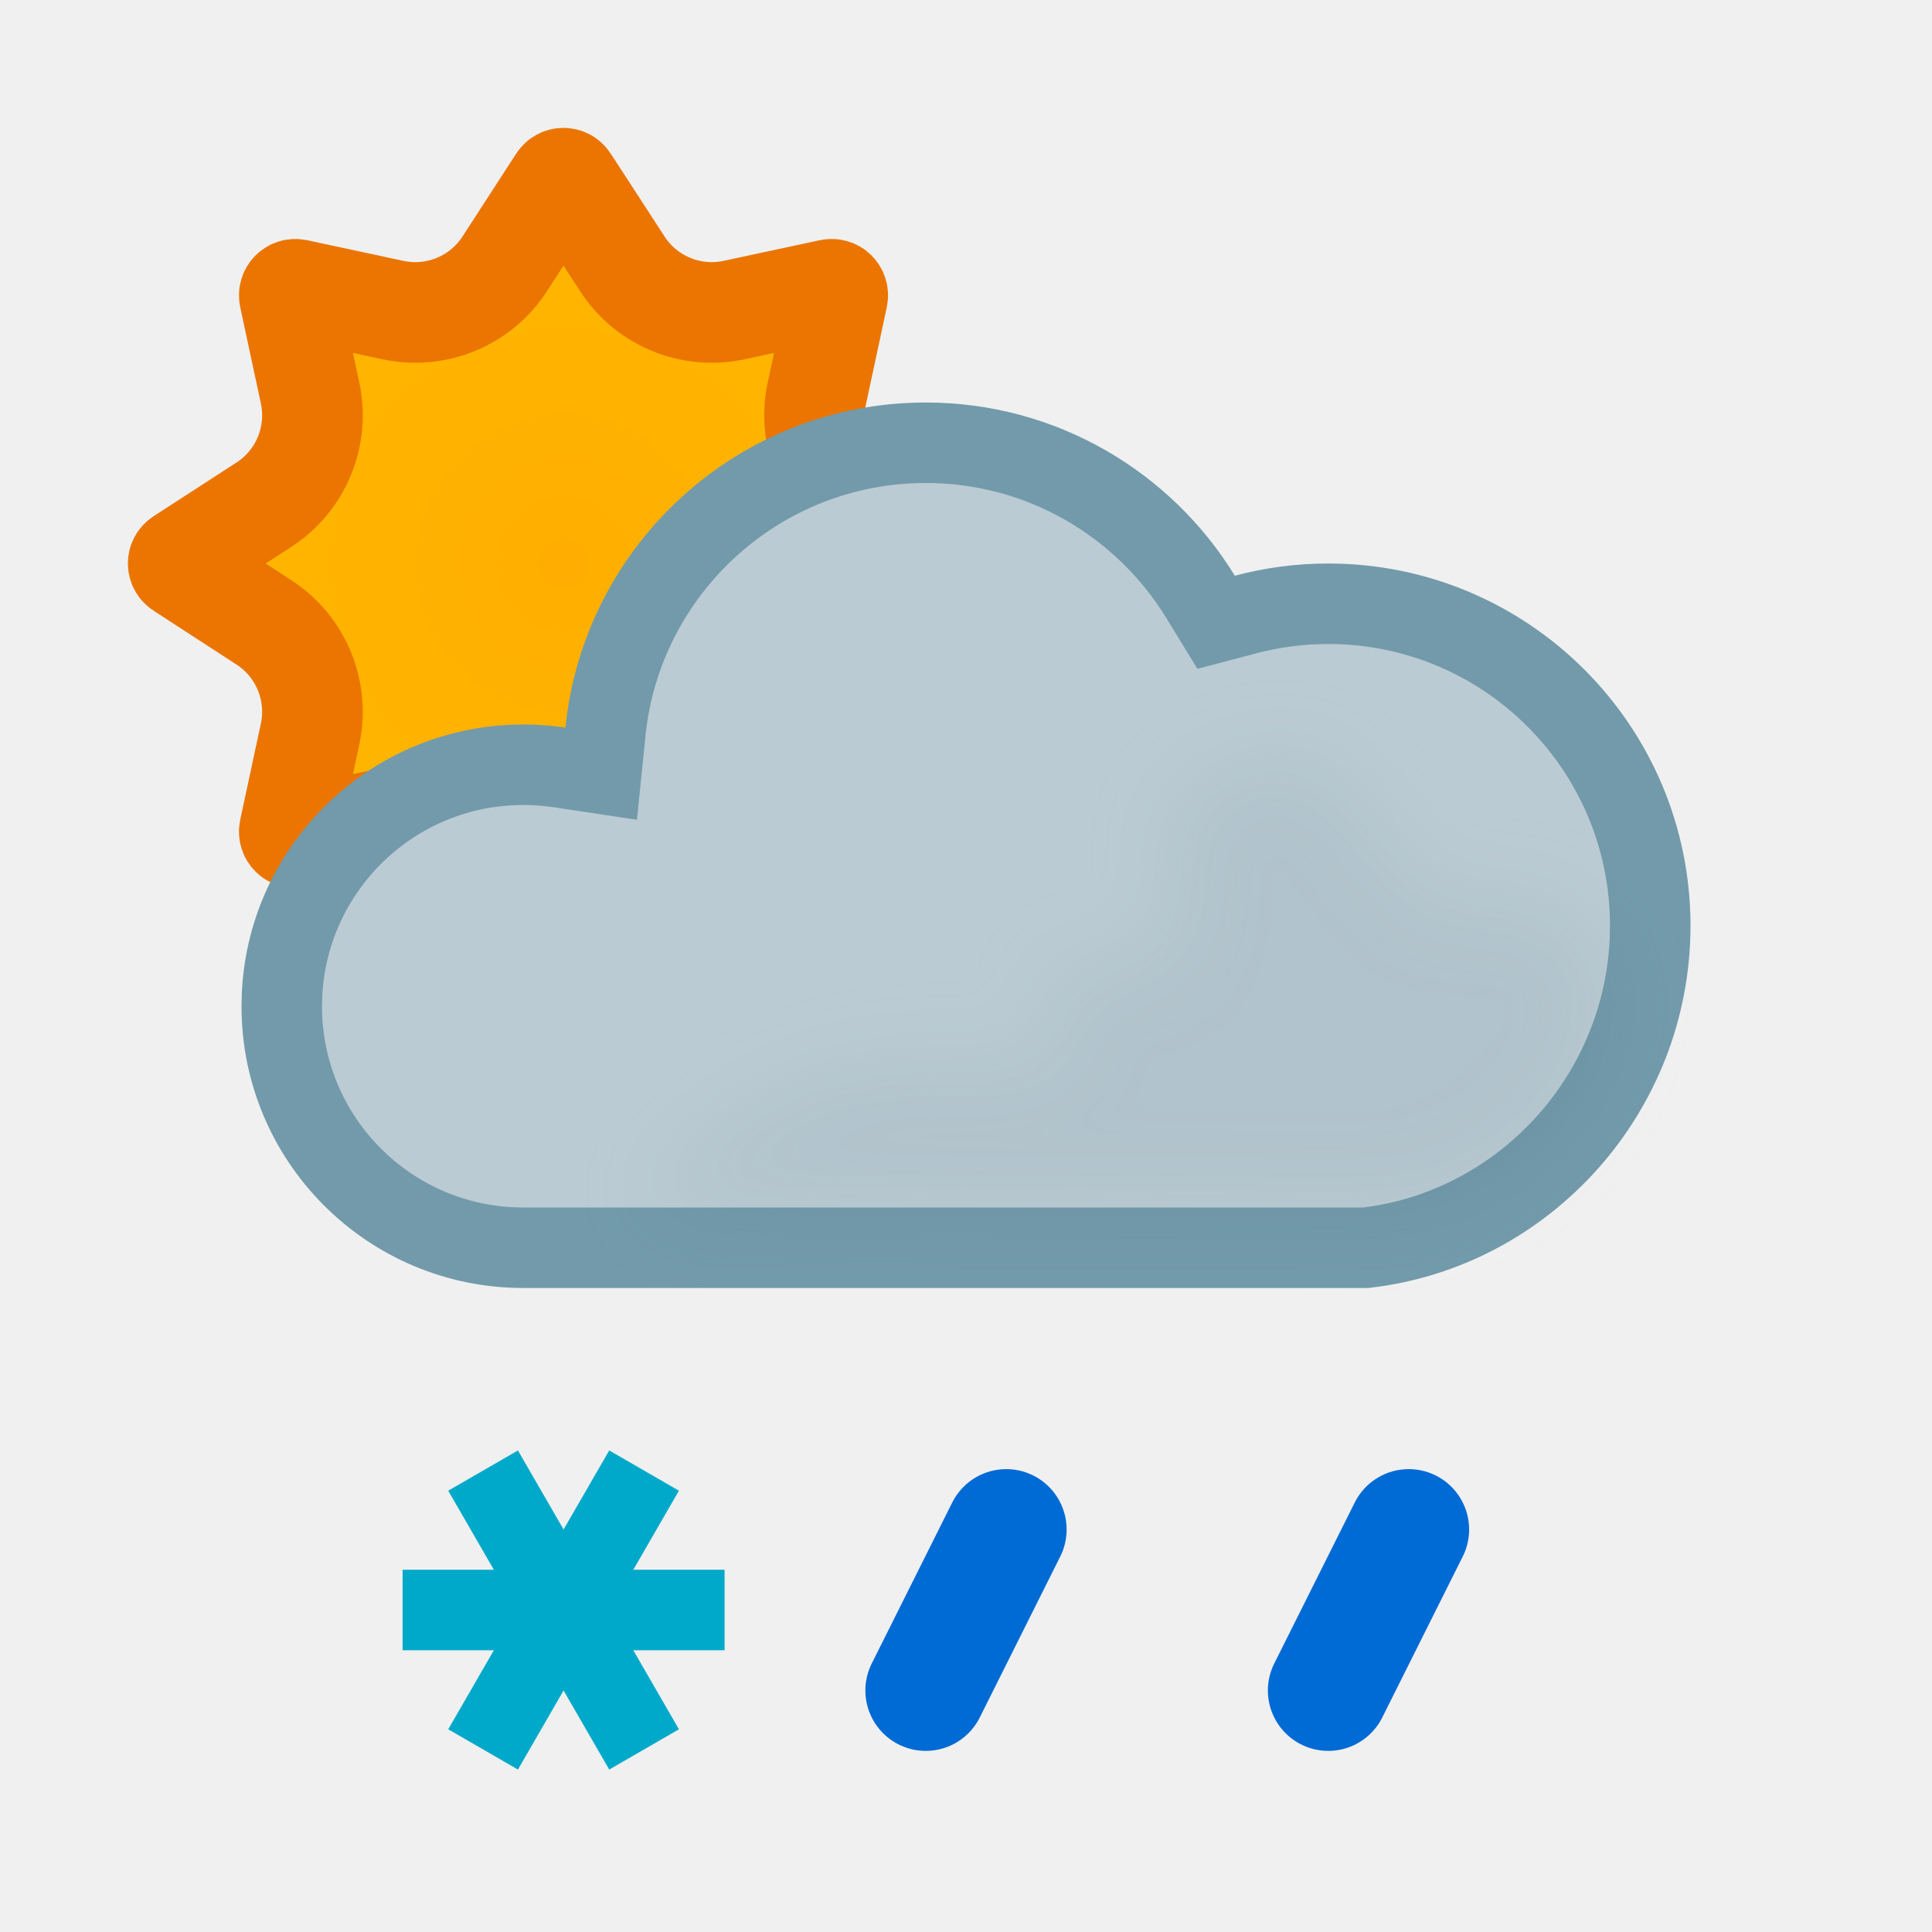
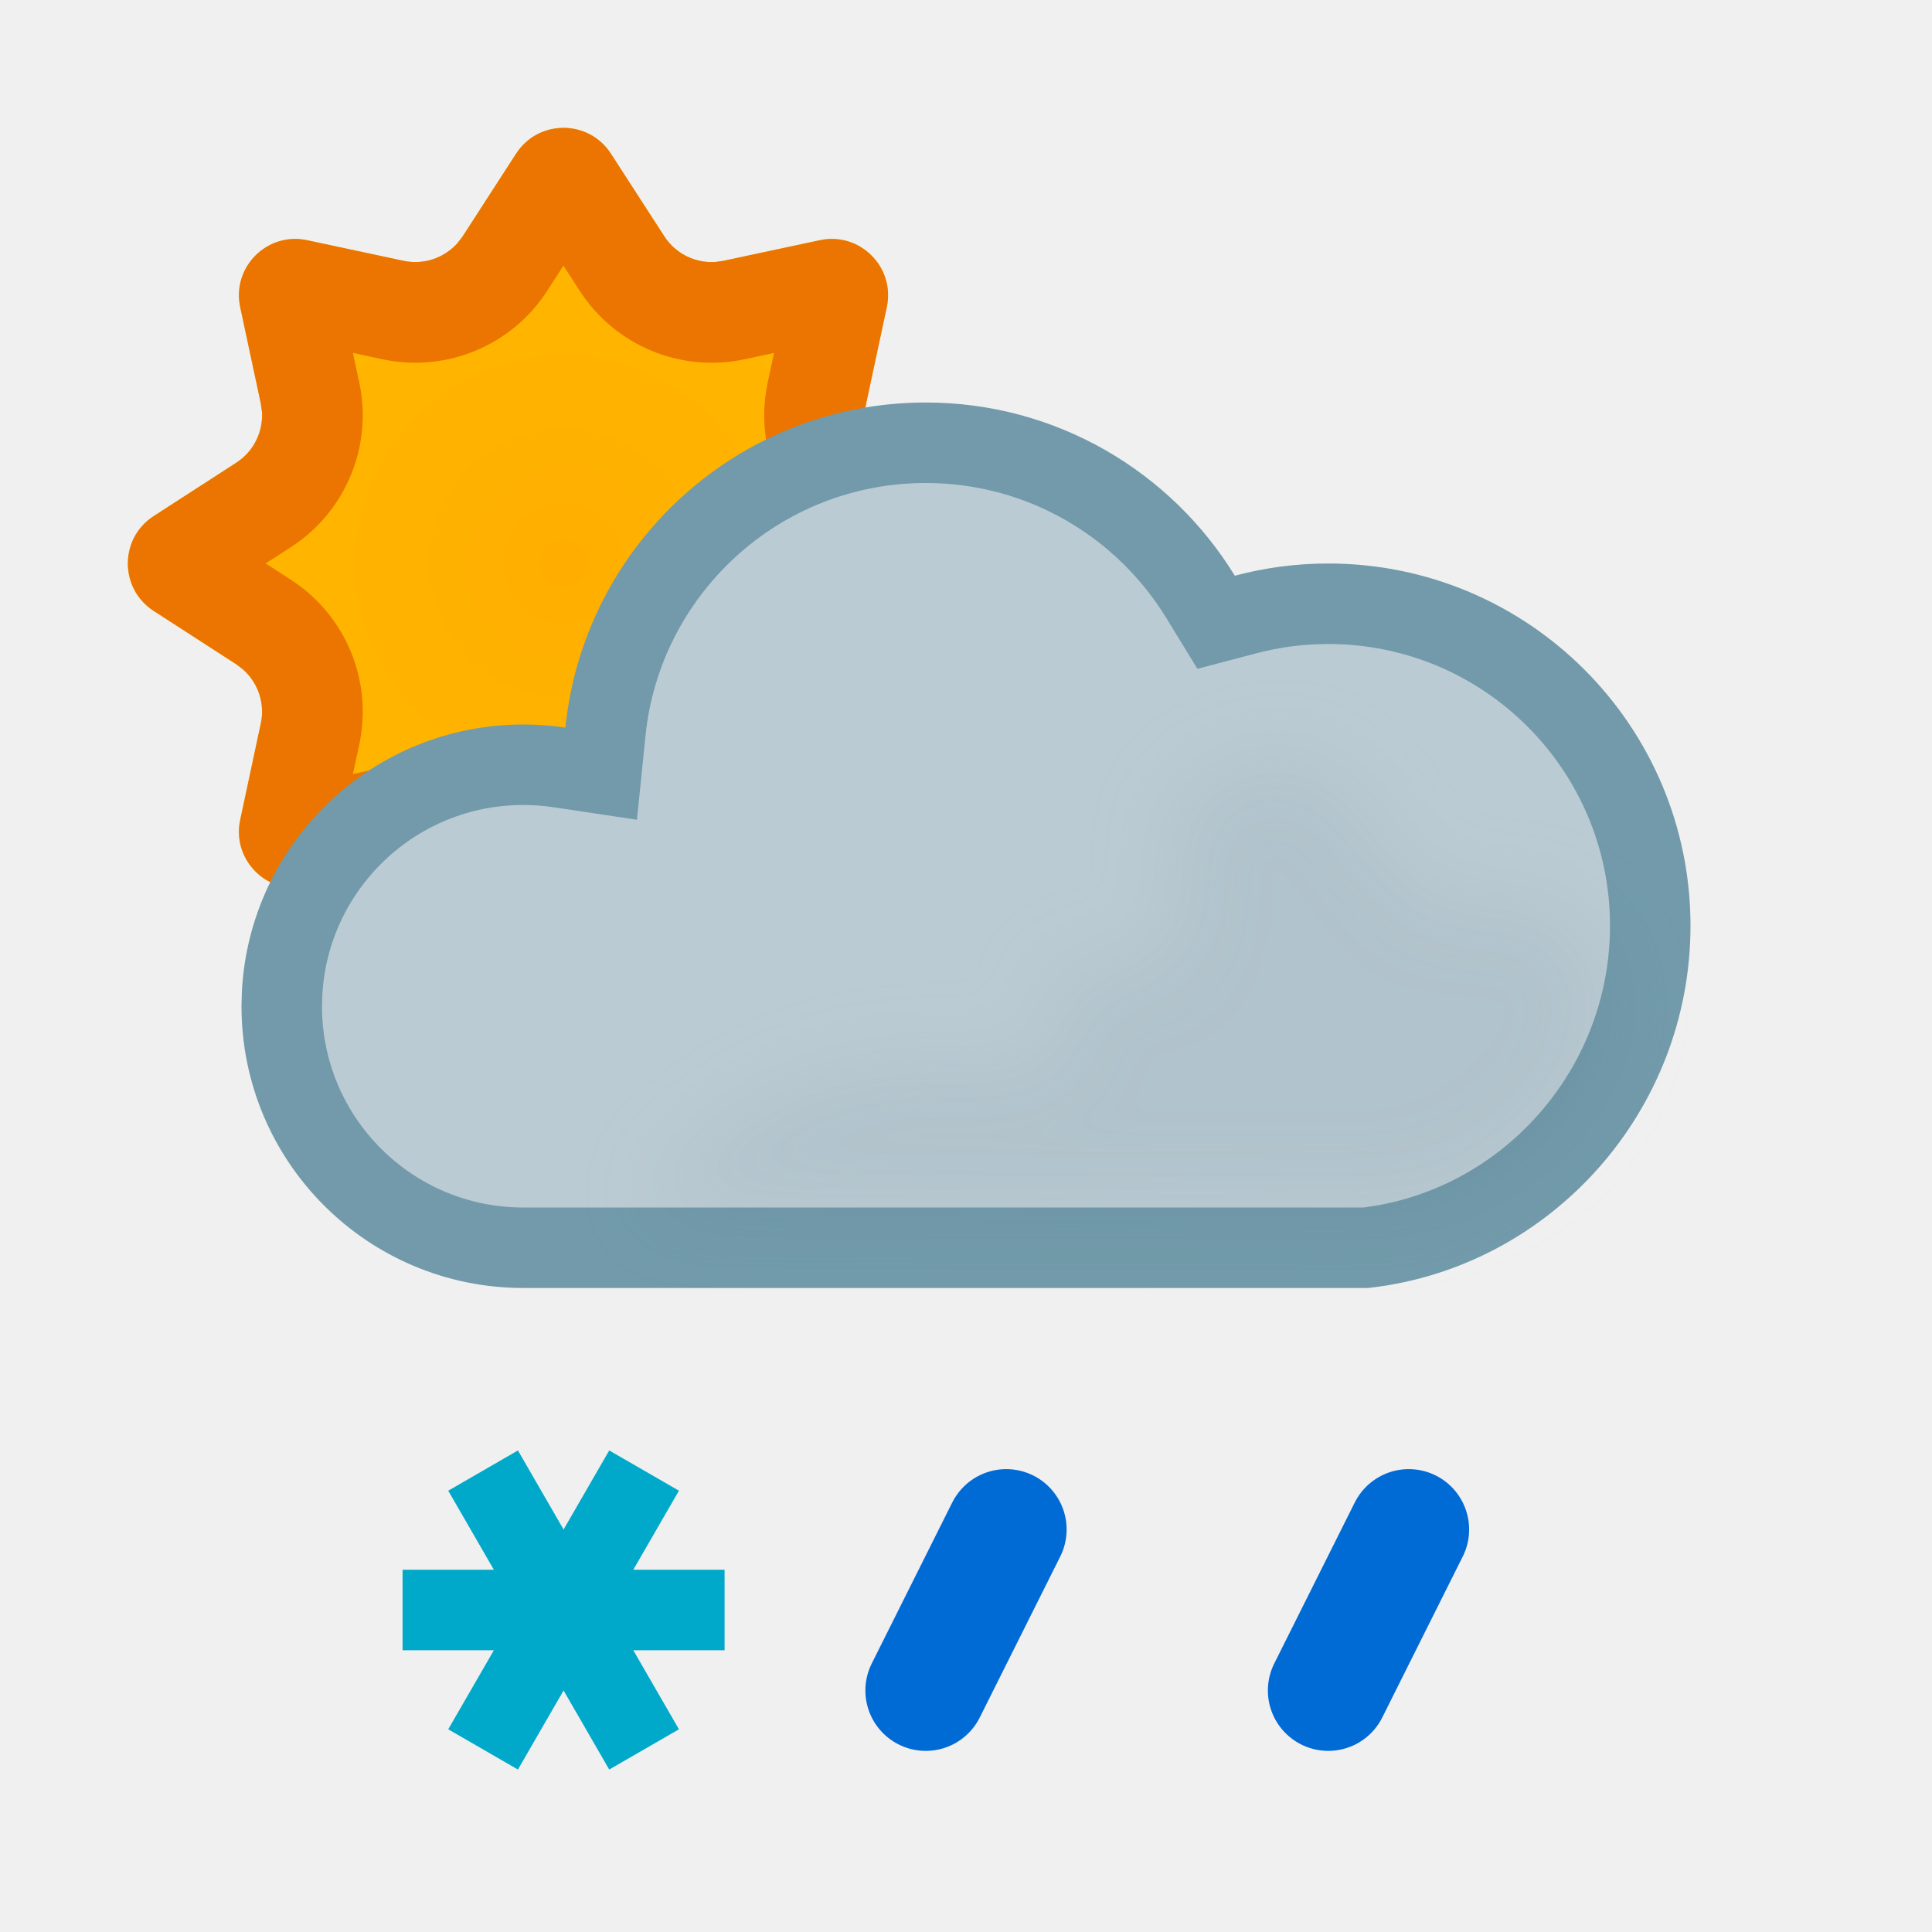
<svg xmlns="http://www.w3.org/2000/svg" width="24" height="24" viewBox="0 0 24 24" fill="none">
-   <path d="M6.937 2.248C6.966 2.202 7.033 2.202 7.062 2.248L7.729 3.275C8.027 3.737 8.58 3.967 9.118 3.852L10.315 3.595C10.369 3.583 10.417 3.631 10.405 3.685L10.148 4.882C10.033 5.42 10.262 5.973 10.724 6.271L11.752 6.937C11.798 6.966 11.798 7.033 11.752 7.062L10.724 7.729C10.262 8.027 10.033 8.58 10.148 9.118L10.405 10.315C10.417 10.369 10.369 10.417 10.315 10.405L9.118 10.148C8.58 10.033 8.027 10.262 7.729 10.724L7.062 11.752C7.033 11.798 6.966 11.798 6.937 11.752L6.271 10.724C5.973 10.262 5.42 10.033 4.882 10.148L3.685 10.405C3.631 10.417 3.583 10.369 3.595 10.315L3.852 9.118C3.967 8.58 3.737 8.027 3.275 7.729L2.248 7.062C2.202 7.033 2.202 6.966 2.248 6.937L3.276 6.271C3.738 5.973 3.967 5.42 3.852 4.882L3.595 3.684C3.584 3.631 3.631 3.584 3.684 3.595L4.882 3.852C5.42 3.967 5.973 3.738 6.271 3.276L6.937 2.248Z" fill="url(#paint0_radial_1676_1068)" stroke="#EB7500" stroke-width="1.25" />
+   <path d="M8.253 2.936C8.411 3.18 8.703 3.301 8.987 3.24L10.185 2.984C10.681 2.878 11.122 3.319 11.016 3.815L10.759 5.012C10.698 5.297 10.819 5.589 11.063 5.747L12.092 6.412C12.518 6.688 12.518 7.312 12.092 7.588L11.063 8.253C10.819 8.411 10.698 8.703 10.759 8.987L11.016 10.185C11.122 10.681 10.681 11.122 10.185 11.016L8.987 10.759C8.703 10.698 8.411 10.819 8.253 11.063L7.588 12.092C7.312 12.518 6.688 12.518 6.412 12.092L5.747 11.063C5.589 10.819 5.297 10.698 5.012 10.759L3.815 11.016C3.319 11.122 2.878 10.681 2.984 10.185L3.24 8.987C3.301 8.703 3.18 8.411 2.936 8.253L1.908 7.588C1.482 7.312 1.482 6.688 1.908 6.412L2.936 5.747C3.18 5.589 3.301 5.297 3.24 5.012L2.984 3.815C2.878 3.319 3.319 2.878 3.815 2.984L5.012 3.24C5.297 3.301 5.589 3.18 5.747 2.936L6.412 1.908C6.688 1.482 7.312 1.482 7.588 1.908L8.253 2.936Z" fill="url(#paint0_radial_1676_1068)" />
+   <path d="M6.412 1.908C6.688 1.482 7.312 1.482 7.588 1.908L8.253 2.937C8.391 3.15 8.632 3.269 8.881 3.255L8.987 3.24L10.185 2.984C10.681 2.878 11.122 3.319 11.016 3.815L10.76 5.013C10.699 5.297 10.819 5.589 11.063 5.747L12.092 6.412C12.518 6.688 12.518 7.312 12.092 7.588L11.063 8.253C10.819 8.411 10.699 8.703 10.76 8.987L11.016 10.185C11.122 10.681 10.681 11.122 10.185 11.016L8.987 10.76C8.703 10.699 8.411 10.819 8.253 11.063L7.588 12.092L7.532 12.167C7.235 12.517 6.671 12.491 6.412 12.092L5.747 11.063C5.589 10.819 5.297 10.699 5.013 10.76L3.815 11.016L3.723 11.029C3.266 11.067 2.885 10.65 2.984 10.185L3.24 8.987C3.294 8.739 3.207 8.484 3.021 8.318L2.937 8.253L1.908 7.588C1.482 7.312 1.482 6.688 1.908 6.412L2.937 5.747C3.15 5.609 3.269 5.368 3.255 5.119L3.24 5.013L2.984 3.815C2.878 3.319 3.319 2.878 3.815 2.984L5.013 3.24C5.261 3.293 5.516 3.207 5.682 3.021L5.747 2.937L6.412 1.908ZM6.796 3.615C6.356 4.295 5.542 4.632 4.751 4.463L4.384 4.384L4.463 4.751C4.632 5.542 4.295 6.356 3.615 6.796L3.3 6.999L3.615 7.203C4.295 7.643 4.632 8.457 4.463 9.249L4.384 9.615L4.75 9.537C5.492 9.378 6.254 9.664 6.709 10.261L6.796 10.385L6.999 10.699L7.203 10.385L7.29 10.261C7.714 9.704 8.407 9.417 9.101 9.511L9.249 9.537L9.615 9.615L9.537 9.249C9.368 8.457 9.705 7.643 10.385 7.203L10.699 6.999L10.385 6.796C9.705 6.356 9.367 5.542 9.537 4.75L9.615 4.384L9.249 4.463C8.457 4.632 7.643 4.295 7.203 3.615L6.999 3.3L6.796 3.615Z" fill="#EB7500" />
  <path d="M11.5 5.5C12.943 5.5 14.209 6.265 14.913 7.413L15.107 7.73L15.468 7.635C15.797 7.547 16.142 7.5 16.5 7.5C18.709 7.5 20.5 9.291 20.5 11.5C20.5 13.555 18.952 15.269 16.967 15.5H6.5C4.843 15.5 3.5 14.157 3.5 12.5L3.504 12.346C3.584 10.761 4.895 9.5 6.5 9.5C6.653 9.5 6.803 9.511 6.949 9.533L7.468 9.611L7.521 9.09C7.726 7.074 9.43 5.5 11.5 5.5Z" fill="#BBCBD3" stroke="#729AAA" stroke-miterlimit="2.13" />
  <g opacity="0.2" filter="url(#filter0_f_1676_1068)" style="mix-blend-mode:multiply">
    <path d="M19.155 11.236C18.791 11.098 18.155 11.236 18.155 11.236C17.273 11.236 16.886 9.131 15.755 9.437C15.173 9.594 14.571 9.807 14.555 10.411C14.545 10.821 14.795 11.222 14.555 11.636C14.236 12.189 13.515 11.96 13.001 12.143C13.894 14.735 11 11.555 7.995 14.965L17 15C17.5 15.134 20 14.5 20 12.143C19.764 11.79 19.607 11.409 19.155 11.236Z" fill="#BBCBD3" />
  </g>
  <path d="M6.251 21.299L7.751 18.701" stroke="#00A9CA" stroke-linecap="square" />
  <path d="M5.501 20L8.501 20" stroke="#00A9CA" stroke-linecap="square" />
  <path d="M6.251 18.701L7.751 21.299" stroke="#00A9CA" stroke-linecap="square" />
  <g clip-path="url(#clip0_1676_1068)">
    <path d="M17.5 19L16.5 21" stroke="#006AD5" stroke-width="1.5" stroke-linecap="round" />
  </g>
  <g clip-path="url(#clip1_1676_1068)">
    <path d="M12.5 19L11.5 21" stroke="#006AD5" stroke-width="1.5" stroke-linecap="round" />
  </g>
  <defs>
    <filter id="filter0_f_1676_1068" x="6.995" y="8.406" width="14.005" height="7.611" filterUnits="userSpaceOnUse" color-interpolation-filters="sRGB">
      <feFlood flood-opacity="0" result="BackgroundImageFix" />
      <feBlend mode="normal" in="SourceGraphic" in2="BackgroundImageFix" result="shape" />
      <feGaussianBlur stdDeviation="0.5" result="effect1_foregroundBlur_1676_1068" />
    </filter>
-     <radialGradient id="paint0_radial_1676_1068" cx="0" cy="0" r="1" gradientTransform="matrix(4.2963 5.12316 -5.12014 4.29883 6.99997 6.99656)" gradientUnits="userSpaceOnUse">
+     <radialGradient id="paint0_radial_1676_1068" cx="0" cy="0" r="1" gradientTransform="matrix(3.87495 4.62073 -4.618 3.87724 6.99991 6.99684)" gradientUnits="userSpaceOnUse">
      <stop offset="0.01" stop-color="#FFAE00" />
      <stop offset="1" stop-color="#FFBB00" />
    </radialGradient>
    <clipPath id="clip0_1676_1068">
      <rect width="4" height="4" fill="white" transform="matrix(1 0 0 -1 15 22)" />
    </clipPath>
    <clipPath id="clip1_1676_1068">
      <rect width="4" height="4" fill="white" transform="matrix(1 0 0 -1 10 22)" />
    </clipPath>
  </defs>
</svg>
